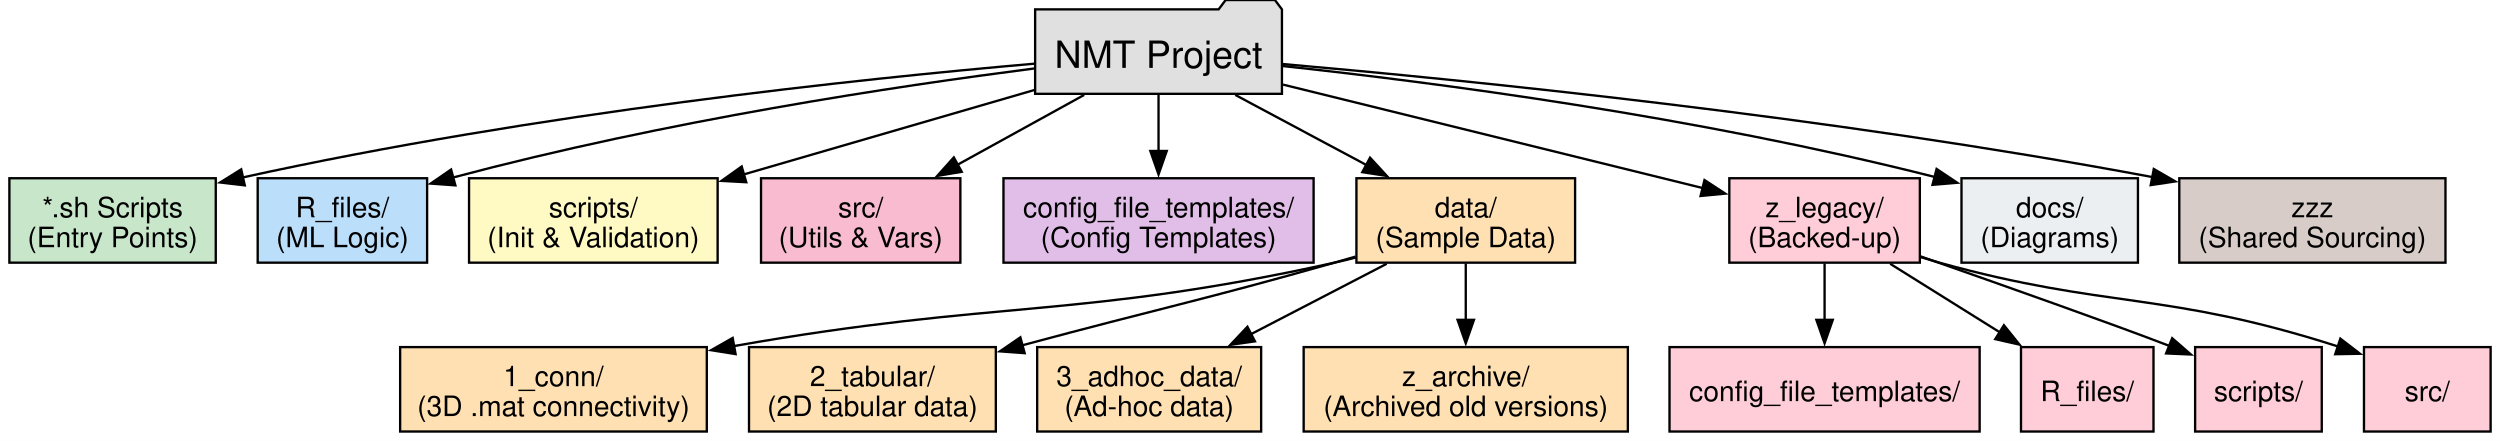
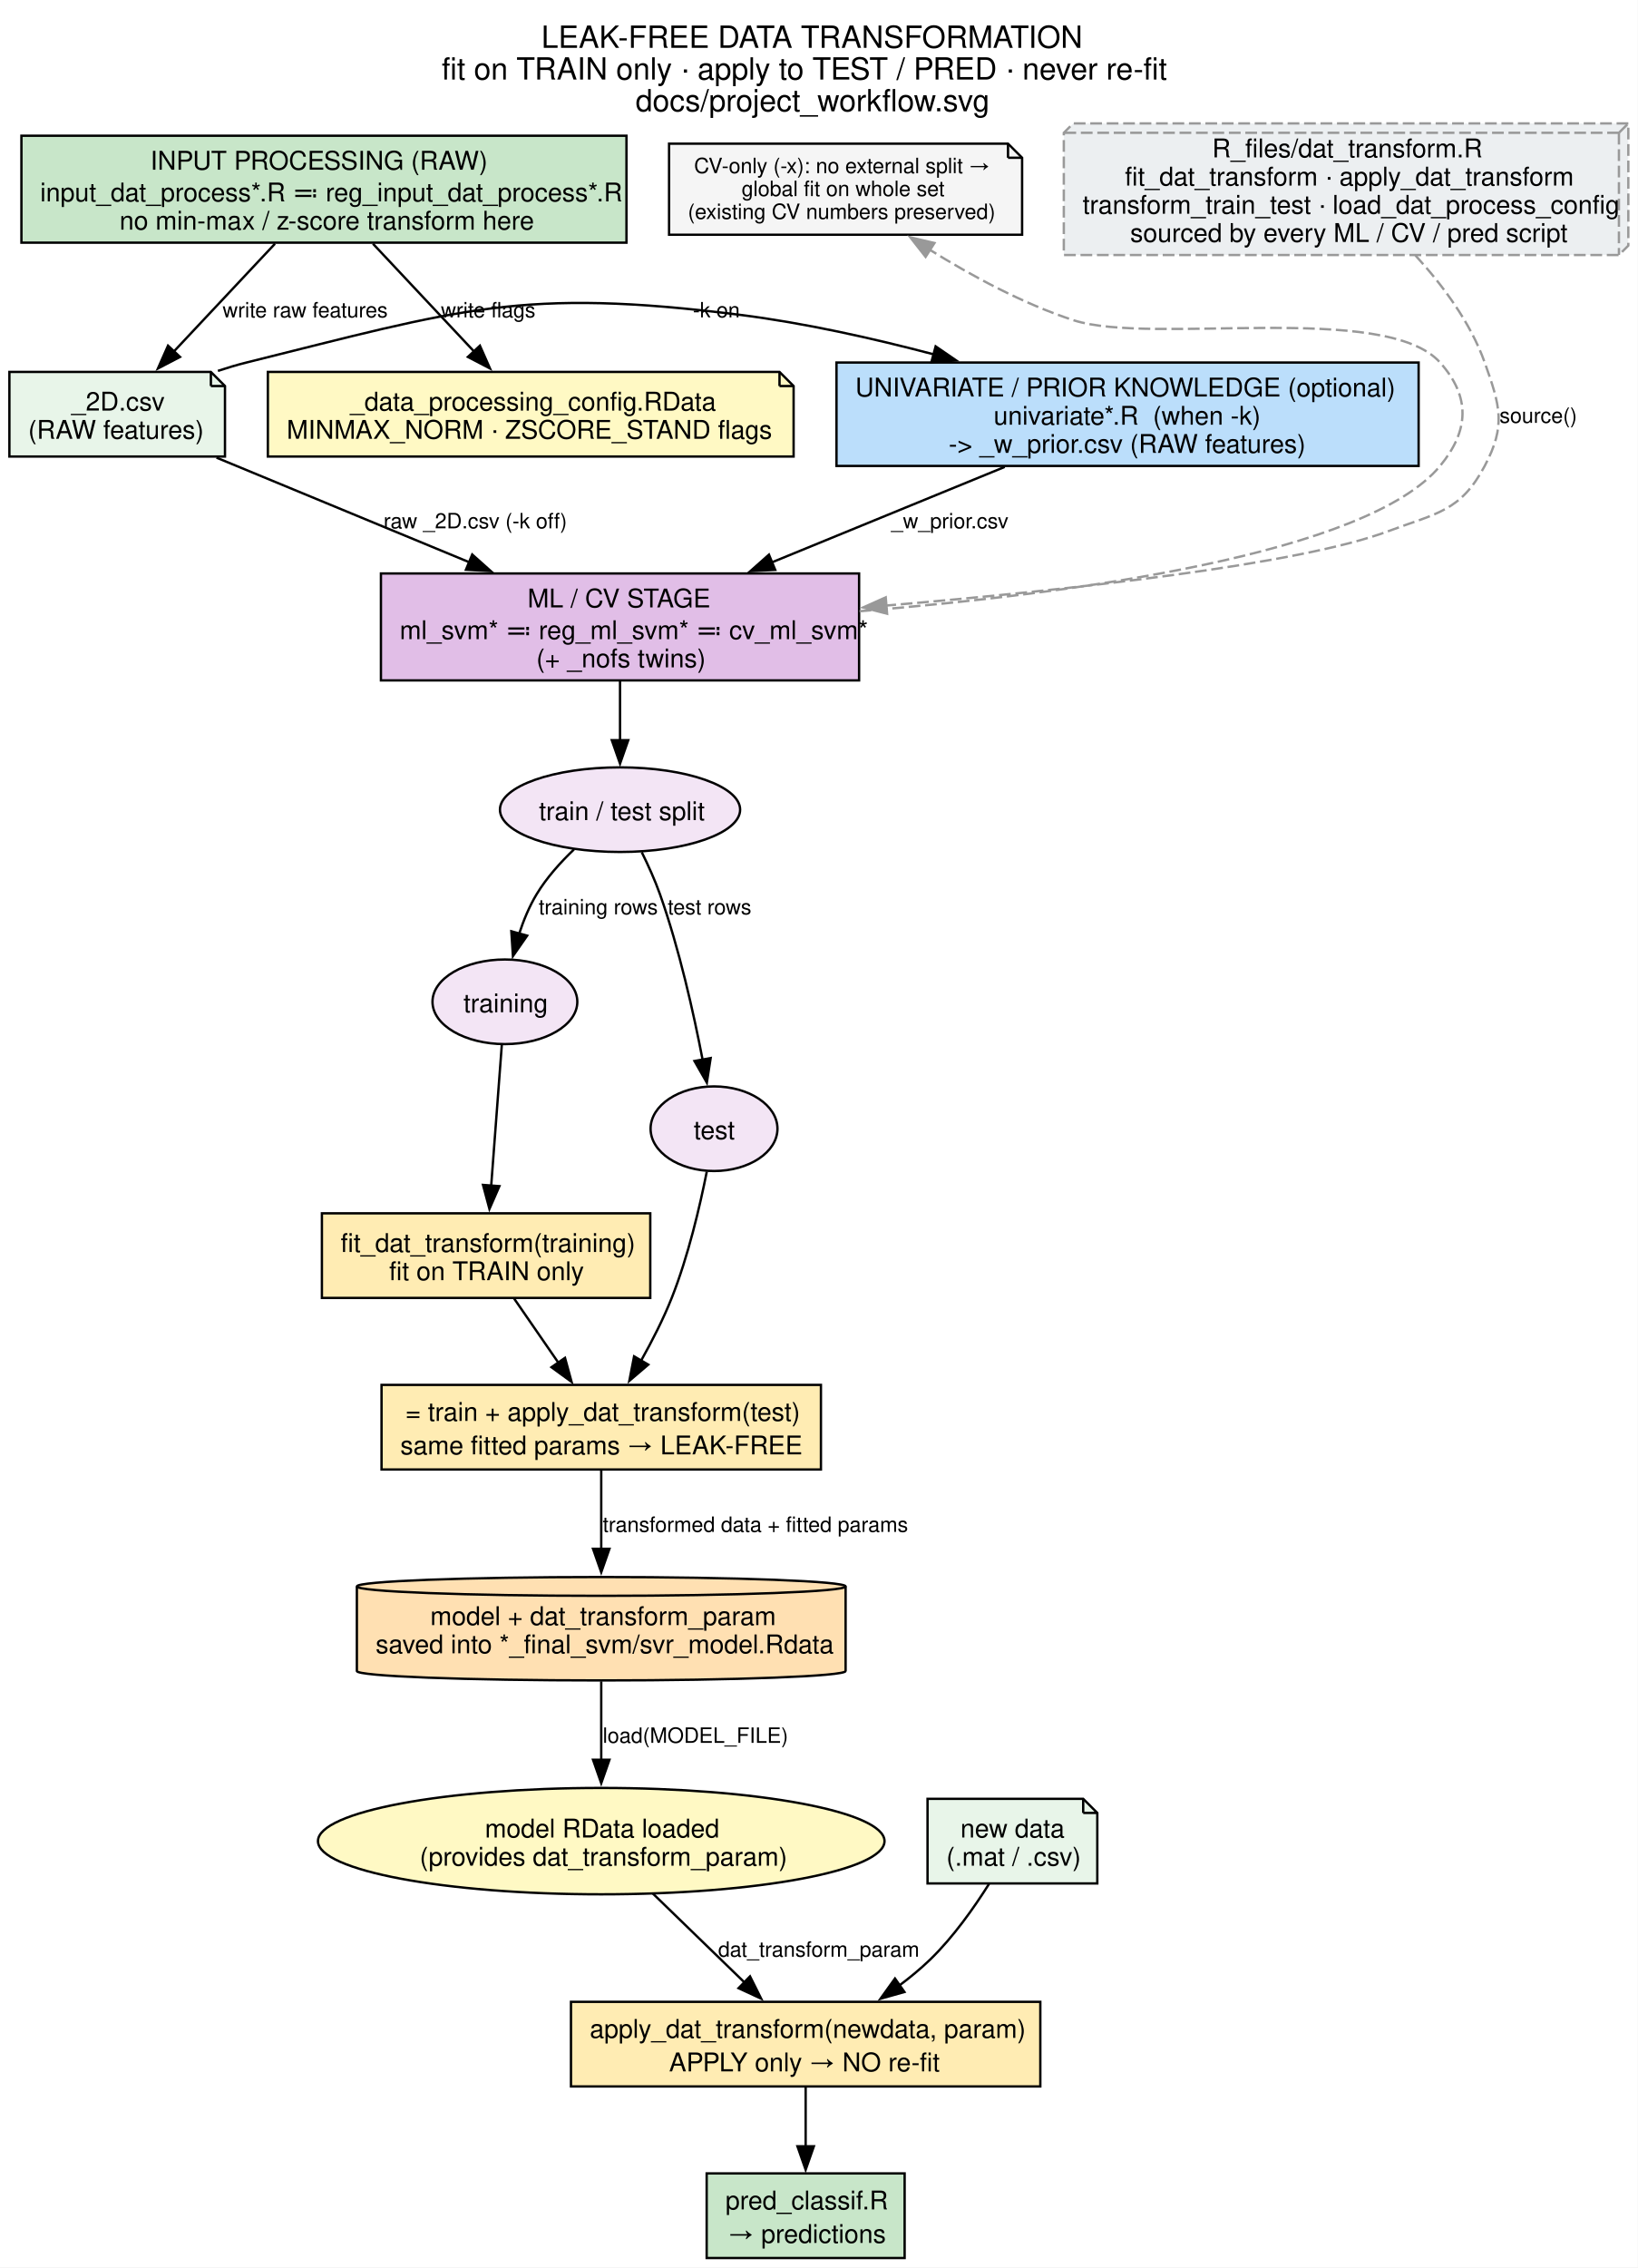
- <svg xmlns="http://www.w3.org/2000/svg" width="1066pt" height="188pt" viewBox="0.00 0.00 1066.00 188.00">
-   <g id="graph0" class="graph" transform="scale(1 1) rotate(0) translate(4 184)">
-     <polygon fill="white" stroke="none" points="-4,4 -4,-184 1062,-184 1062,4 -4,4" />
+ <svg xmlns="http://www.w3.org/2000/svg" width="697pt" height="965pt" viewBox="0.00 0.00 697.00 965.00">
+   <g id="graph0" class="graph" transform="scale(1 1) rotate(0) translate(4 960.75)">
+     <polygon fill="white" stroke="none" points="-4,4 -4,-960.75 693,-960.75 693,4 -4,4" />
+     <text xml:space="preserve" text-anchor="start" x="226.38" y="-940.4" font-family="Helvetica,sans-Serif" font-size="13.00">LEAK-FREE DATA TRANSFORMATION</text>
+     <text xml:space="preserve" text-anchor="start" x="184" y="-926.9" font-family="Helvetica,sans-Serif" font-size="13.00">fit on TRAIN only · apply to TEST / PRED · never re-fit</text>
+     <text xml:space="preserve" text-anchor="start" x="266.5" y="-913.4" font-family="Helvetica,sans-Serif" font-size="13.00">docs/project_workflow.svg</text>
    <g id="node1" class="node">
-       <polygon fill="#e0e0e0" stroke="black" points="542.62,-180 539.62,-184 518.62,-184 515.62,-180 437.38,-180 437.38,-144 542.62,-144 542.62,-180" />
-       <text xml:space="preserve" text-anchor="middle" x="490" y="-155.05" font-family="Helvetica,sans-Serif" font-size="16.00">NMT Project</text>
+       <polygon fill="#c8e6c9" stroke="black" points="262.62,-903 5.12,-903 5.12,-857.5 262.62,-857.5 262.62,-903" />
+       <text xml:space="preserve" text-anchor="start" x="60" y="-888.55" font-family="Helvetica,sans-Serif" font-size="11.00">INPUT PROCESSING (RAW)</text>
+       <text xml:space="preserve" text-anchor="start" x="13.12" y="-875.05" font-family="Helvetica,sans-Serif" font-size="11.00">input_dat_process*.R ≕ reg_input_dat_process*.R</text>
+       <text xml:space="preserve" text-anchor="start" x="46.88" y="-863.05" font-family="Helvetica,sans-Serif" font-size="11.00">no min-max / z-score transform here</text>
    </g>
    <g id="node2" class="node">
-       <polygon fill="#c8e6c9" stroke="black" points="88,-108 0,-108 0,-72 88,-72 88,-108" />
-       <text xml:space="preserve" text-anchor="middle" x="44" y="-91.35" font-family="Helvetica,sans-Serif" font-size="12.00">*.sh Scripts</text>
-       <text xml:space="preserve" text-anchor="middle" x="44" y="-78.6" font-family="Helvetica,sans-Serif" font-size="12.00">(Entry Points)</text>
+       <polygon fill="#e8f5e9" stroke="black" points="85.75,-802.5 0,-802.5 0,-766.5 91.75,-766.5 91.75,-796.5 85.75,-802.5" />
+       <polyline fill="none" stroke="black" points="85.75,-802.5 85.75,-796.5" />
+       <polyline fill="none" stroke="black" points="91.75,-796.5 85.75,-796.5" />
+       <text xml:space="preserve" text-anchor="start" x="26.38" y="-786.05" font-family="Helvetica,sans-Serif" font-size="11.00">_2D.csv</text>
+       <text xml:space="preserve" text-anchor="start" x="8" y="-774.05" font-family="Helvetica,sans-Serif" font-size="11.00">(RAW features)</text>
    </g>
    <g id="edge1" class="edge">
-       <path fill="none" stroke="black" d="M437.03,-156.84C363.2,-150.4 225.14,-135.97 99.34,-108.31" />
-       <polygon fill="black" stroke="black" points="100.38,-104.96 89.85,-106.19 98.85,-111.79 100.38,-104.96" />
+       <path fill="none" stroke="black" d="M113.02,-857.04C100.02,-843.19 83.25,-825.32 69.72,-810.91" />
+       <polygon fill="black" stroke="black" points="72.62,-808.88 63.22,-803.98 67.51,-813.67 72.62,-808.88" />
+       <text xml:space="preserve" text-anchor="middle" x="125.88" y="-825.7" font-family="Helvetica,sans-Serif" font-size="9.00">write raw features</text>
    </g>
    <g id="node3" class="node">
-       <polygon fill="#bbdefb" stroke="black" points="178.12,-108 105.88,-108 105.88,-72 178.12,-72 178.12,-108" />
-       <text xml:space="preserve" text-anchor="middle" x="142" y="-91.35" font-family="Helvetica,sans-Serif" font-size="12.00">R_files/</text>
-       <text xml:space="preserve" text-anchor="middle" x="142" y="-78.6" font-family="Helvetica,sans-Serif" font-size="12.00">(ML Logic)</text>
+       <polygon fill="#fff9c4" stroke="black" points="327.75,-802.5 110,-802.5 110,-766.5 333.75,-766.5 333.75,-796.5 327.75,-802.5" />
+       <polyline fill="none" stroke="black" points="327.75,-802.5 327.75,-796.5" />
+       <polyline fill="none" stroke="black" points="333.75,-796.5 327.75,-796.5" />
+       <text xml:space="preserve" text-anchor="start" x="145" y="-786.05" font-family="Helvetica,sans-Serif" font-size="11.00">_data_processing_config.RData</text>
+       <text xml:space="preserve" text-anchor="start" x="118" y="-774.05" font-family="Helvetica,sans-Serif" font-size="11.00">MINMAX_NORM · ZSCORE_STAND flags</text>
    </g>
    <g id="edge2" class="edge">
-       <path fill="none" stroke="black" d="M437.06,-154.81C378.38,-147.27 280.93,-132.74 189.04,-108.28" />
-       <polygon fill="black" stroke="black" points="190.18,-104.96 179.62,-105.72 188.35,-111.72 190.18,-104.96" />
+       <path fill="none" stroke="black" d="M154.73,-857.04C167.73,-843.19 184.5,-825.32 198.03,-810.91" />
+       <polygon fill="black" stroke="black" points="200.24,-813.67 204.53,-803.98 195.13,-808.88 200.24,-813.67" />
+       <text xml:space="preserve" text-anchor="middle" x="203.77" y="-825.7" font-family="Helvetica,sans-Serif" font-size="9.00">write flags</text>
    </g>
    <g id="node4" class="node">
-       <polygon fill="#fff9c4" stroke="black" points="302,-108 196,-108 196,-72 302,-72 302,-108" />
-       <text xml:space="preserve" text-anchor="middle" x="249" y="-91.35" font-family="Helvetica,sans-Serif" font-size="12.00">scripts/</text>
-       <text xml:space="preserve" text-anchor="middle" x="249" y="-78.6" font-family="Helvetica,sans-Serif" font-size="12.00">(Init &amp; Validation)</text>
+       <polygon fill="#bbdefb" stroke="black" points="599.75,-806.5 352,-806.5 352,-762.5 599.75,-762.5 599.75,-806.5" />
+       <text xml:space="preserve" text-anchor="start" x="360" y="-792.05" font-family="Helvetica,sans-Serif" font-size="11.00">UNIVARIATE / PRIOR KNOWLEDGE (optional)</text>
+       <text xml:space="preserve" text-anchor="start" x="418.88" y="-780.05" font-family="Helvetica,sans-Serif" font-size="11.00">univariate*.R  (when -k)</text>
+       <text xml:space="preserve" text-anchor="start" x="399.75" y="-768.05" font-family="Helvetica,sans-Serif" font-size="11.00">-&gt; _w_prior.csv (RAW features)</text>
    </g>
    <g id="edge3" class="edge">
-       <path fill="none" stroke="black" d="M437.11,-145.64C400.51,-135.01 351.6,-120.8 312.83,-109.54" />
-       <polygon fill="black" stroke="black" points="314.21,-106.3 303.63,-106.87 312.26,-113.02 314.21,-106.3" />
+       <path fill="none" stroke="black" d="M88.74,-802.94C92.8,-804.29 96.88,-805.51 100.88,-806.5 191.93,-829.12 217.92,-838.52 311,-826.78 338.19,-823.35 367.32,-816.85 393.42,-809.97" />
+       <polygon fill="black" stroke="black" points="394.2,-813.38 402.94,-807.39 392.37,-806.62 394.2,-813.38" />
+       <text xml:space="preserve" text-anchor="middle" x="300.88" y="-825.7" font-family="Helvetica,sans-Serif" font-size="9.00">-k on</text>
    </g>
    <g id="node5" class="node">
-       <polygon fill="#f8bbd0" stroke="black" points="405.5,-108 320.5,-108 320.5,-72 405.5,-72 405.5,-108" />
-       <text xml:space="preserve" text-anchor="middle" x="363" y="-91.35" font-family="Helvetica,sans-Serif" font-size="12.00">src/</text>
-       <text xml:space="preserve" text-anchor="middle" x="363" y="-78.6" font-family="Helvetica,sans-Serif" font-size="12.00">(Utils &amp; Vars)</text>
+       <polygon fill="#e1bee7" stroke="black" points="361.62,-716.75 158.12,-716.75 158.12,-671.25 361.62,-671.25 361.62,-716.75" />
+       <text xml:space="preserve" text-anchor="start" x="220.5" y="-702.3" font-family="Helvetica,sans-Serif" font-size="11.00">ML / CV STAGE</text>
+       <text xml:space="preserve" text-anchor="start" x="166.12" y="-688.8" font-family="Helvetica,sans-Serif" font-size="11.00">ml_svm* ≕ reg_ml_svm* ≕ cv_ml_svm*</text>
+       <text xml:space="preserve" text-anchor="start" x="224.25" y="-676.8" font-family="Helvetica,sans-Serif" font-size="11.00">(+ _nofs twins)</text>
+     </g>
+     <g id="edge5" class="edge">
+       <path fill="none" stroke="black" d="M88.15,-766.02C118.84,-753.33 160.91,-735.93 195.72,-721.53" />
+       <polygon fill="black" stroke="black" points="196.97,-724.81 204.88,-717.75 194.3,-718.34 196.97,-724.81" />
+       <text xml:space="preserve" text-anchor="middle" x="198.29" y="-735.95" font-family="Helvetica,sans-Serif" font-size="9.00">raw _2D.csv (-k off)</text>
    </g>
    <g id="edge4" class="edge">
-       <path fill="none" stroke="black" d="M458.28,-143.52C441.94,-134.51 421.83,-123.42 404.29,-113.76" />
-       <polygon fill="black" stroke="black" points="406.09,-110.75 395.64,-108.99 402.71,-116.88 406.09,-110.75" />
+       <path fill="none" stroke="black" d="M423.59,-762.08C393.75,-749.86 356.1,-734.43 324.43,-721.45" />
+       <polygon fill="black" stroke="black" points="325.92,-718.28 315.34,-717.73 323.26,-724.76 325.92,-718.28" />
+       <text xml:space="preserve" text-anchor="middle" x="400.23" y="-735.95" font-family="Helvetica,sans-Serif" font-size="9.00">_w_prior.csv</text>
    </g>
    <g id="node6" class="node">
-       <polygon fill="#e1bee7" stroke="black" points="556.12,-108 423.88,-108 423.88,-72 556.12,-72 556.12,-108" />
-       <text xml:space="preserve" text-anchor="middle" x="490" y="-91.35" font-family="Helvetica,sans-Serif" font-size="12.00">config_file_templates/</text>
-       <text xml:space="preserve" text-anchor="middle" x="490" y="-78.6" font-family="Helvetica,sans-Serif" font-size="12.00">(Config Templates)</text>
+       <ellipse fill="#f3e5f5" stroke="black" cx="259.88" cy="-616.25" rx="51.11" ry="18" />
+       <text xml:space="preserve" text-anchor="start" x="225.38" y="-611.8" font-family="Helvetica,sans-Serif" font-size="11.00">train / test split</text>
    </g>
-     <g id="edge5" class="edge">
-       <path fill="none" stroke="black" d="M490,-143.7C490,-136.41 490,-127.73 490,-119.54" />
-       <polygon fill="black" stroke="black" points="493.5,-119.62 490,-109.62 486.5,-119.62 493.5,-119.62" />
+     <g id="edge6" class="edge">
+       <path fill="none" stroke="black" d="M259.88,-671.09C259.88,-663.14 259.88,-654.02 259.88,-645.59" />
+       <polygon fill="black" stroke="black" points="263.38,-645.82 259.88,-635.82 256.38,-645.82 263.38,-645.82" />
+     </g>
+     <g id="node17" class="node">
+       <polygon fill="#f5f5f5" stroke="black" points="425,-899.63 280.75,-899.63 280.75,-860.88 431,-860.88 431,-893.63 425,-899.63" />
+       <polyline fill="none" stroke="black" points="425,-899.63 425,-893.63" />
+       <polyline fill="none" stroke="black" points="431,-893.63 425,-893.63" />
+       <text xml:space="preserve" text-anchor="start" x="291.38" y="-887.08" font-family="Helvetica,sans-Serif" font-size="9.00">CV-only (-x): no external split →</text>
+       <text xml:space="preserve" text-anchor="start" x="311.62" y="-877.33" font-family="Helvetica,sans-Serif" font-size="9.00">global fit on whole set</text>
+       <text xml:space="preserve" text-anchor="start" x="288.75" y="-867.58" font-family="Helvetica,sans-Serif" font-size="9.00">(existing CV numbers preserved)</text>
+     </g>
+     <g id="edge18" class="edge">
+       <path fill="none" stroke="#999999" stroke-dasharray="5,2" d="M361.82,-700.68C453.37,-708.16 577.99,-725.08 608.88,-762.5 621.32,-777.59 621.89,-791.91 608.88,-806.5 585.66,-832.56 486.06,-813.71 452.88,-824.5 431.31,-831.52 409.14,-843.6 391.45,-854.63" />
+       <polygon fill="#999999" stroke="#999999" points="389.93,-851.45 383.39,-859.79 393.7,-857.34 389.93,-851.45" />
    </g>
    <g id="node7" class="node">
-       <polygon fill="#ffe0b2" stroke="black" points="667.62,-108 574.38,-108 574.38,-72 667.62,-72 667.62,-108" />
-       <text xml:space="preserve" text-anchor="middle" x="621" y="-91.35" font-family="Helvetica,sans-Serif" font-size="12.00">data/</text>
-       <text xml:space="preserve" text-anchor="middle" x="621" y="-78.6" font-family="Helvetica,sans-Serif" font-size="12.00">(Sample Data)</text>
+       <ellipse fill="#f3e5f5" stroke="black" cx="210.88" cy="-534.5" rx="30.82" ry="18" />
+       <text xml:space="preserve" text-anchor="start" x="193.25" y="-530.05" font-family="Helvetica,sans-Serif" font-size="11.00">training</text>
    </g>
-     <g id="edge6" class="edge">
-       <path fill="none" stroke="black" d="M522.72,-143.52C539.65,-134.47 560.52,-123.32 578.66,-113.62" />
-       <polygon fill="black" stroke="black" points="580.19,-116.77 587.36,-108.97 576.89,-110.6 580.19,-116.77" />
+     <g id="edge7" class="edge">
+       <path fill="none" stroke="black" d="M240.27,-599.32C234.48,-593.79 228.58,-587.22 224.38,-580.25 221.26,-575.09 218.81,-569.15 216.91,-563.32" />
+       <polygon fill="black" stroke="black" points="220.36,-562.64 214.3,-553.94 213.61,-564.51 220.36,-562.64" />
+       <text xml:space="preserve" text-anchor="middle" x="250.62" y="-571.7" font-family="Helvetica,sans-Serif" font-size="9.00">training rows</text>
    </g>
    <g id="node8" class="node">
-       <polygon fill="#ffcdd8" stroke="black" points="814.62,-108 733.38,-108 733.38,-72 814.62,-72 814.62,-108" />
-       <text xml:space="preserve" text-anchor="middle" x="774" y="-91.35" font-family="Helvetica,sans-Serif" font-size="12.00">z_legacy/</text>
-       <text xml:space="preserve" text-anchor="middle" x="774" y="-78.6" font-family="Helvetica,sans-Serif" font-size="12.00">(Backed-up)</text>
+       <ellipse fill="#f3e5f5" stroke="black" cx="299.88" cy="-480.5" rx="27" ry="18" />
+       <text xml:space="preserve" text-anchor="start" x="291.25" y="-476.05" font-family="Helvetica,sans-Serif" font-size="11.00">test</text>
    </g>
-     <g id="edge7" class="edge">
-       <path fill="none" stroke="black" d="M543.09,-147.92C594.28,-135.3 671.28,-116.32 722.08,-103.8" />
-       <polygon fill="black" stroke="black" points="722.79,-107.23 731.66,-101.44 721.12,-100.43 722.79,-107.23" />
+     <g id="edge8" class="edge">
+       <path fill="none" stroke="black" d="M269.13,-598.14C271.9,-592.55 274.75,-586.24 276.88,-580.25 285.09,-557.06 291.19,-529.76 295.04,-509.74" />
+       <polygon fill="black" stroke="black" points="298.45,-510.56 296.82,-500.1 291.56,-509.3 298.45,-510.56" />
+       <text xml:space="preserve" text-anchor="middle" x="297.99" y="-571.7" font-family="Helvetica,sans-Serif" font-size="9.00">test rows</text>
    </g>
    <g id="node9" class="node">
-       <polygon fill="#eceff1" stroke="black" points="907.62,-108 832.38,-108 832.38,-72 907.62,-72 907.62,-108" />
-       <text xml:space="preserve" text-anchor="middle" x="870" y="-91.35" font-family="Helvetica,sans-Serif" font-size="12.00">docs/</text>
-       <text xml:space="preserve" text-anchor="middle" x="870" y="-78.6" font-family="Helvetica,sans-Serif" font-size="12.00">(Diagrams)</text>
+       <polygon fill="#ffecb3" stroke="black" points="272.75,-444.5 133,-444.5 133,-408.5 272.75,-408.5 272.75,-444.5" />
+       <text xml:space="preserve" text-anchor="start" x="141" y="-428.05" font-family="Helvetica,sans-Serif" font-size="11.00">fit_dat_transform(training)</text>
+       <text xml:space="preserve" text-anchor="start" x="161.62" y="-416.05" font-family="Helvetica,sans-Serif" font-size="11.00">fit on TRAIN only</text>
    </g>
-     <g id="edge8" class="edge">
-       <path fill="none" stroke="black" d="M543.01,-155.84C607.18,-148.89 718.5,-134.53 821.17,-108.49" />
-       <polygon fill="black" stroke="black" points="821.76,-111.96 830.57,-106.07 820.01,-105.18 821.76,-111.96" />
+     <g id="edge9" class="edge">
+       <path fill="none" stroke="black" d="M209.59,-516.47C208.37,-500.27 206.5,-475.56 205.05,-456.3" />
+       <polygon fill="black" stroke="black" points="208.54,-456.06 204.3,-446.35 201.56,-456.59 208.54,-456.06" />
    </g>
    <g id="node10" class="node">
-       <polygon fill="#d7ccc8" stroke="black" points="1038.75,-108 925.25,-108 925.25,-72 1038.75,-72 1038.75,-108" />
-       <text xml:space="preserve" text-anchor="middle" x="982" y="-91.35" font-family="Helvetica,sans-Serif" font-size="12.00">zzz</text>
-       <text xml:space="preserve" text-anchor="middle" x="982" y="-78.6" font-family="Helvetica,sans-Serif" font-size="12.00">(Shared Sourcing)</text>
+       <polygon fill="#ffecb3" stroke="black" points="345.38,-371.5 158.38,-371.5 158.38,-335.5 345.38,-335.5 345.38,-371.5" />
+       <text xml:space="preserve" text-anchor="start" x="168.62" y="-356.18" font-family="Helvetica,sans-Serif" font-size="11.00">= train + apply_dat_transform(test)</text>
+       <text xml:space="preserve" text-anchor="start" x="166.38" y="-341.93" font-family="Helvetica,sans-Serif" font-size="11.00">same fitted params → LEAK-FREE</text>
    </g>
-     <g id="edge9" class="edge">
-       <path fill="none" stroke="black" d="M542.94,-156.7C621.85,-149.79 775.13,-134.47 913.8,-108.49" />
-       <polygon fill="black" stroke="black" points="914.37,-111.94 923.54,-106.64 913.06,-105.07 914.37,-111.94" />
+     <g id="edge11" class="edge">
+       <path fill="none" stroke="black" d="M296.79,-462.19C293.88,-447.56 288.91,-426.23 281.88,-408.5 278.32,-399.53 273.55,-390.2 268.87,-381.86" />
+       <polygon fill="black" stroke="black" points="271.9,-380.12 263.84,-373.24 265.86,-383.64 271.9,-380.12" />
+     </g>
+     <g id="edge10" class="edge">
+       <path fill="none" stroke="black" d="M214.74,-408.32C220.39,-400.12 227.29,-390.13 233.6,-380.99" />
+       <polygon fill="black" stroke="black" points="236.46,-383 239.26,-372.78 230.7,-379.02 236.46,-383" />
+     </g>
+     <g id="node11" class="node">
+       <path fill="#ffe0b2" stroke="black" d="M355.88,-285.75C355.88,-287.96 309.26,-289.75 251.88,-289.75 194.49,-289.75 147.88,-287.96 147.88,-285.75 147.88,-285.75 147.88,-249.75 147.88,-249.75 147.88,-247.55 194.49,-245.75 251.88,-245.75 309.26,-245.75 355.88,-247.55 355.88,-249.75 355.88,-249.75 355.88,-285.75 355.88,-285.75" />
+       <path fill="none" stroke="black" d="M355.88,-285.75C355.88,-283.55 309.26,-281.75 251.88,-281.75 194.49,-281.75 147.88,-283.55 147.88,-285.75" />
+       <text xml:space="preserve" text-anchor="start" x="179.12" y="-269.3" font-family="Helvetica,sans-Serif" font-size="11.00">model + dat_transform_param</text>
+       <text xml:space="preserve" text-anchor="start" x="155.88" y="-257.3" font-family="Helvetica,sans-Serif" font-size="11.00">saved into *_final_svm/svr_model.Rdata</text>
+     </g>
+     <g id="edge12" class="edge">
+       <path fill="none" stroke="black" d="M251.88,-335.15C251.88,-325.48 251.88,-313.11 251.88,-301.68" />
+       <polygon fill="black" stroke="black" points="255.38,-301.77 251.88,-291.77 248.38,-301.77 255.38,-301.77" />
+       <text xml:space="preserve" text-anchor="middle" x="317.5" y="-308.95" font-family="Helvetica,sans-Serif" font-size="9.00">transformed data + fitted params</text>
+     </g>
+     <g id="node13" class="node">
+       <ellipse fill="#fff9c4" stroke="black" cx="251.88" cy="-177.38" rx="120.56" ry="22.63" />
+       <text xml:space="preserve" text-anchor="start" x="202.38" y="-178.93" font-family="Helvetica,sans-Serif" font-size="11.00">model RData loaded</text>
+       <text xml:space="preserve" text-anchor="start" x="174.62" y="-166.93" font-family="Helvetica,sans-Serif" font-size="11.00">(provides dat_transform_param)</text>
+     </g>
+     <g id="edge13" class="edge">
+       <path fill="none" stroke="black" d="M251.88,-245.36C251.88,-235.28 251.88,-223.01 251.88,-211.74" />
+       <polygon fill="black" stroke="black" points="255.38,-212.01 251.88,-202.01 248.38,-212.01 255.38,-212.01" />
+       <text xml:space="preserve" text-anchor="middle" x="292" y="-219.2" font-family="Helvetica,sans-Serif" font-size="9.00">load(MODEL_FILE)</text>
+     </g>
+     <g id="node12" class="node">
+       <polygon fill="#e8f5e9" stroke="black" points="457,-195.38 390.75,-195.38 390.75,-159.38 463,-159.38 463,-189.38 457,-195.38" />
+       <polyline fill="none" stroke="black" points="457,-195.38 457,-189.38" />
+       <polyline fill="none" stroke="black" points="463,-189.38 457,-189.38" />
+       <text xml:space="preserve" text-anchor="start" x="404.75" y="-178.93" font-family="Helvetica,sans-Serif" font-size="11.00">new data</text>
+       <text xml:space="preserve" text-anchor="start" x="398.75" y="-166.93" font-family="Helvetica,sans-Serif" font-size="11.00">(.mat / .csv)</text>
+     </g>
+     <g id="node14" class="node">
+       <polygon fill="#ffecb3" stroke="black" points="438.75,-109 239,-109 239,-73 438.75,-73 438.75,-109" />
+       <text xml:space="preserve" text-anchor="start" x="247" y="-93.67" font-family="Helvetica,sans-Serif" font-size="11.00">apply_dat_transform(newdata, param)</text>
+       <text xml:space="preserve" text-anchor="start" x="280.75" y="-79.42" font-family="Helvetica,sans-Serif" font-size="11.00">APPLY only → NO re-fit</text>
+     </g>
+     <g id="edge15" class="edge">
+       <path fill="none" stroke="black" d="M416.92,-159.17C410.56,-149.08 401.69,-136.5 391.88,-127 387.82,-123.08 383.27,-119.32 378.58,-115.83" />
+       <polygon fill="black" stroke="black" points="380.92,-113.19 370.72,-110.32 376.9,-118.92 380.92,-113.19" />
+     </g>
+     <g id="edge14" class="edge">
+       <path fill="none" stroke="black" d="M273.83,-155.09C285.69,-143.58 300.41,-129.31 312.85,-117.25" />
+       <polygon fill="black" stroke="black" points="315.2,-119.84 319.94,-110.36 310.32,-114.81 315.2,-119.84" />
+       <text xml:space="preserve" text-anchor="middle" x="344.46" y="-128.2" font-family="Helvetica,sans-Serif" font-size="9.00">dat_transform_param</text>
    </g>
    <g id="node15" class="node">
-       <polygon fill="#ffe0b2" stroke="black" points="297.38,-36 166.62,-36 166.62,0 297.38,0 297.38,-36" />
-       <text xml:space="preserve" text-anchor="middle" x="232" y="-19.35" font-family="Helvetica,sans-Serif" font-size="12.00">1_conn/</text>
-       <text xml:space="preserve" text-anchor="middle" x="232" y="-6.6" font-family="Helvetica,sans-Serif" font-size="12.00">(3D .mat connectivity)</text>
+       <polygon fill="#c8e6c9" stroke="black" points="381,-36 296.75,-36 296.75,0 381,0 381,-36" />
+       <text xml:space="preserve" text-anchor="start" x="304.75" y="-20.68" font-family="Helvetica,sans-Serif" font-size="11.00">pred_classif.R</text>
+       <text xml:space="preserve" text-anchor="start" x="305.88" y="-6.42" font-family="Helvetica,sans-Serif" font-size="11.00">→ predictions</text>
    </g>
-     <g id="edge14" class="edge">
-       <path fill="none" stroke="black" d="M574.09,-74.18C571.03,-73.39 567.98,-72.65 565,-72 455.04,-47.82 422.33,-56.44 308.94,-36.44" />
-       <polygon fill="black" stroke="black" points="309.66,-33.01 299.19,-34.68 308.41,-39.9 309.66,-33.01" />
+     <g id="edge16" class="edge">
+       <path fill="none" stroke="black" d="M338.88,-72.81C338.88,-65.23 338.88,-56.1 338.88,-47.54" />
+       <polygon fill="black" stroke="black" points="342.38,-47.54 338.88,-37.54 335.38,-47.54 342.38,-47.54" />
    </g>
    <g id="node16" class="node">
-       <polygon fill="#ffe0b2" stroke="black" points="420.62,-36 315.38,-36 315.38,0 420.62,0 420.62,-36" />
-       <text xml:space="preserve" text-anchor="middle" x="368" y="-19.35" font-family="Helvetica,sans-Serif" font-size="12.00">2_tabular/</text>
-       <text xml:space="preserve" text-anchor="middle" x="368" y="-6.6" font-family="Helvetica,sans-Serif" font-size="12.00">(2D tabular data)</text>
-     </g>
-     <g id="edge15" class="edge">
-       <path fill="none" stroke="black" d="M573.98,-74.59C570.95,-73.7 567.93,-72.83 565,-72 508.14,-55.85 491.17,-52.71 431.66,-36.7" />
-       <polygon fill="black" stroke="black" points="432.92,-33.41 422.35,-34.18 431.09,-40.17 432.92,-33.41" />
-     </g>
-     <g id="node17" class="node">
-       <polygon fill="#ffe0b2" stroke="black" points="533.75,-36 438.25,-36 438.25,0 533.75,0 533.75,-36" />
-       <text xml:space="preserve" text-anchor="middle" x="486" y="-19.35" font-family="Helvetica,sans-Serif" font-size="12.00">3_adhoc_data/</text>
-       <text xml:space="preserve" text-anchor="middle" x="486" y="-6.6" font-family="Helvetica,sans-Serif" font-size="12.00">(Ad-hoc data)</text>
-     </g>
-     <g id="edge16" class="edge">
-       <path fill="none" stroke="black" d="M587.28,-71.52C569.75,-62.43 548.13,-51.22 529.37,-41.49" />
-       <polygon fill="black" stroke="black" points="531.12,-38.45 520.63,-36.96 527.9,-44.67 531.12,-38.45" />
-     </g>
-     <g id="node18" class="node">
-       <polygon fill="#ffe0b2" stroke="black" points="690.12,-36 551.88,-36 551.88,0 690.12,0 690.12,-36" />
-       <text xml:space="preserve" text-anchor="middle" x="621" y="-19.35" font-family="Helvetica,sans-Serif" font-size="12.00">z_archive/</text>
-       <text xml:space="preserve" text-anchor="middle" x="621" y="-6.6" font-family="Helvetica,sans-Serif" font-size="12.00">(Archived old versions)</text>
+       <polygon fill="#eceff1" stroke="#999999" stroke-dasharray="5,2" points="689,-908.25 452.75,-908.25 448.75,-904.25 448.75,-852.25 685,-852.25 689,-856.25 689,-908.25" />
+       <polyline fill="none" stroke="#999999" stroke-dasharray="5,2" points="685,-904.25 448.75,-904.25" />
+       <polyline fill="none" stroke="#999999" stroke-dasharray="5,2" points="685,-904.25 685,-852.25" />
+       <polyline fill="none" stroke="#999999" stroke-dasharray="5,2" points="685,-904.25 689,-908.25" />
+       <text xml:space="preserve" text-anchor="start" x="511.88" y="-893.8" font-family="Helvetica,sans-Serif" font-size="11.00">R_files/dat_transform.R</text>
+       <text xml:space="preserve" text-anchor="start" x="474.75" y="-881.8" font-family="Helvetica,sans-Serif" font-size="11.00">fit_dat_transform · apply_dat_transform</text>
+       <text xml:space="preserve" text-anchor="start" x="456.75" y="-869.8" font-family="Helvetica,sans-Serif" font-size="11.00">transform_train_test · load_dat_process_config</text>
+       <text xml:space="preserve" text-anchor="start" x="477" y="-857.8" font-family="Helvetica,sans-Serif" font-size="11.00">sourced by every ML / CV / pred script</text>
    </g>
    <g id="edge17" class="edge">
-       <path fill="none" stroke="black" d="M621,-71.7C621,-64.41 621,-55.73 621,-47.54" />
-       <polygon fill="black" stroke="black" points="624.5,-47.62 621,-37.62 617.5,-47.62 624.5,-47.62" />
-     </g>
-     <g id="node11" class="node">
-       <polygon fill="#ffcdd8" stroke="black" points="840.12,-36 707.88,-36 707.88,0 840.12,0 840.12,-36" />
-       <text xml:space="preserve" text-anchor="middle" x="774" y="-12.97" font-family="Helvetica,sans-Serif" font-size="12.00">config_file_templates/</text>
-     </g>
-     <g id="edge10" class="edge">
-       <path fill="none" stroke="black" d="M774,-71.7C774,-64.41 774,-55.73 774,-47.54" />
-       <polygon fill="black" stroke="black" points="777.5,-47.62 774,-37.62 770.5,-47.62 777.5,-47.62" />
-     </g>
-     <g id="node12" class="node">
-       <polygon fill="#ffcdd8" stroke="black" points="914.25,-36 857.75,-36 857.75,0 914.25,0 914.25,-36" />
-       <text xml:space="preserve" text-anchor="middle" x="886" y="-12.97" font-family="Helvetica,sans-Serif" font-size="12.00">R_files/</text>
-     </g>
-     <g id="edge11" class="edge">
-       <path fill="none" stroke="black" d="M801.97,-71.52C816.11,-62.68 833.46,-51.84 848.72,-42.3" />
-       <polygon fill="black" stroke="black" points="850.47,-45.33 857.1,-37.06 846.76,-39.39 850.47,-45.33" />
-     </g>
-     <g id="node13" class="node">
-       <polygon fill="#ffcdd8" stroke="black" points="986,-36 932,-36 932,0 986,0 986,-36" />
-       <text xml:space="preserve" text-anchor="middle" x="959" y="-12.97" font-family="Helvetica,sans-Serif" font-size="12.00">scripts/</text>
-     </g>
-     <g id="edge12" class="edge">
-       <path fill="none" stroke="black" d="M814.98,-74.66C849.59,-62.52 896.49,-45.97 921.17,-36.45" />
-       <polygon fill="black" stroke="black" points="922.21,-39.8 930.2,-32.84 919.62,-33.3 922.21,-39.8" />
-     </g>
-     <g id="node14" class="node">
-       <polygon fill="#ffcdd8" stroke="black" points="1058,-36 1004,-36 1004,0 1058,0 1058,-36" />
-       <text xml:space="preserve" text-anchor="middle" x="1031" y="-12.97" font-family="Helvetica,sans-Serif" font-size="12.00">src/</text>
-     </g>
-     <g id="edge13" class="edge">
-       <path fill="none" stroke="black" d="M815.05,-74.33C817.73,-73.51 820.4,-72.72 823,-72 894.89,-52.09 918.81,-60.04 992.95,-36.25" />
-       <polygon fill="black" stroke="black" points="993.92,-39.61 1002.32,-33.15 991.73,-32.97 993.92,-39.61" />
+       <path fill="none" stroke="#999999" stroke-dasharray="5,2" d="M598.41,-852.05C609.95,-839.45 621.84,-823.52 627.88,-806.5 634.41,-788.07 637.04,-779.78 627.88,-762.5 617.56,-743.07 607.48,-742.46 586.88,-734.75 548.71,-720.48 451.72,-709.78 373.22,-703.1" />
+       <polygon fill="#999999" stroke="#999999" points="373.54,-699.61 363.29,-702.27 372.96,-706.59 373.54,-699.61" />
+       <text xml:space="preserve" text-anchor="middle" x="650.68" y="-780.83" font-family="Helvetica,sans-Serif" font-size="9.00">source()</text>
    </g>
  </g>
</svg>
